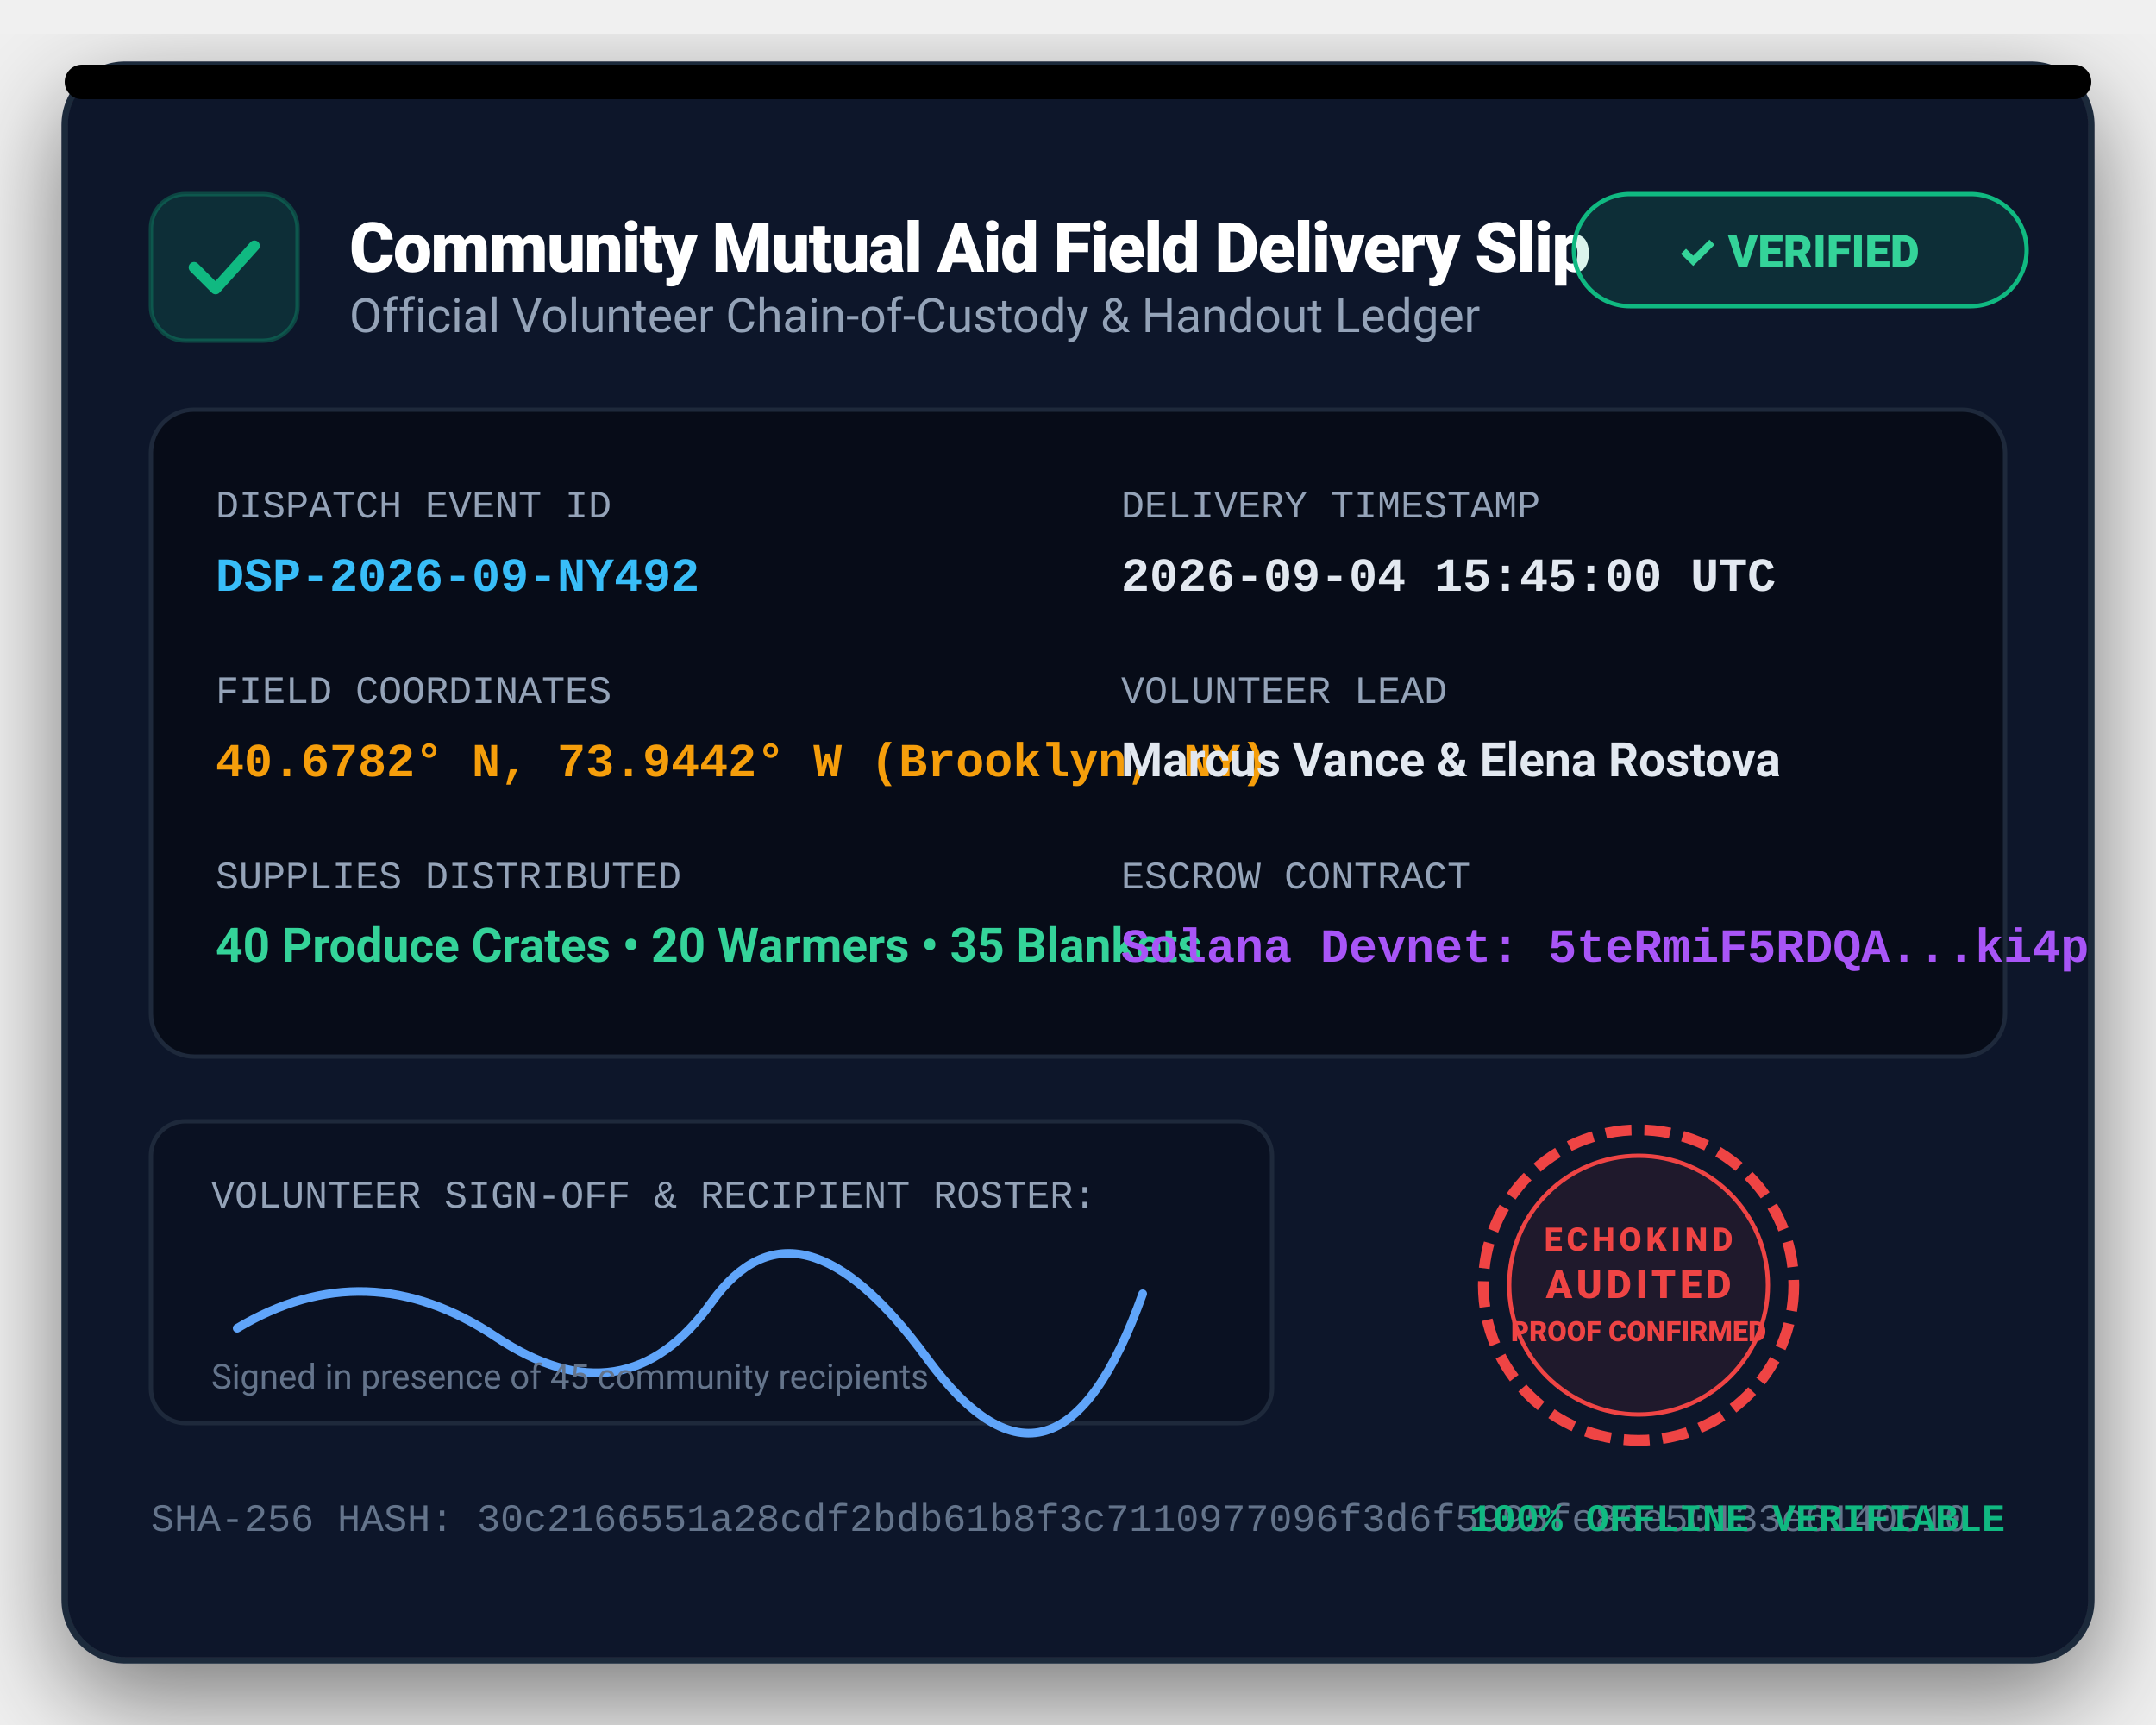
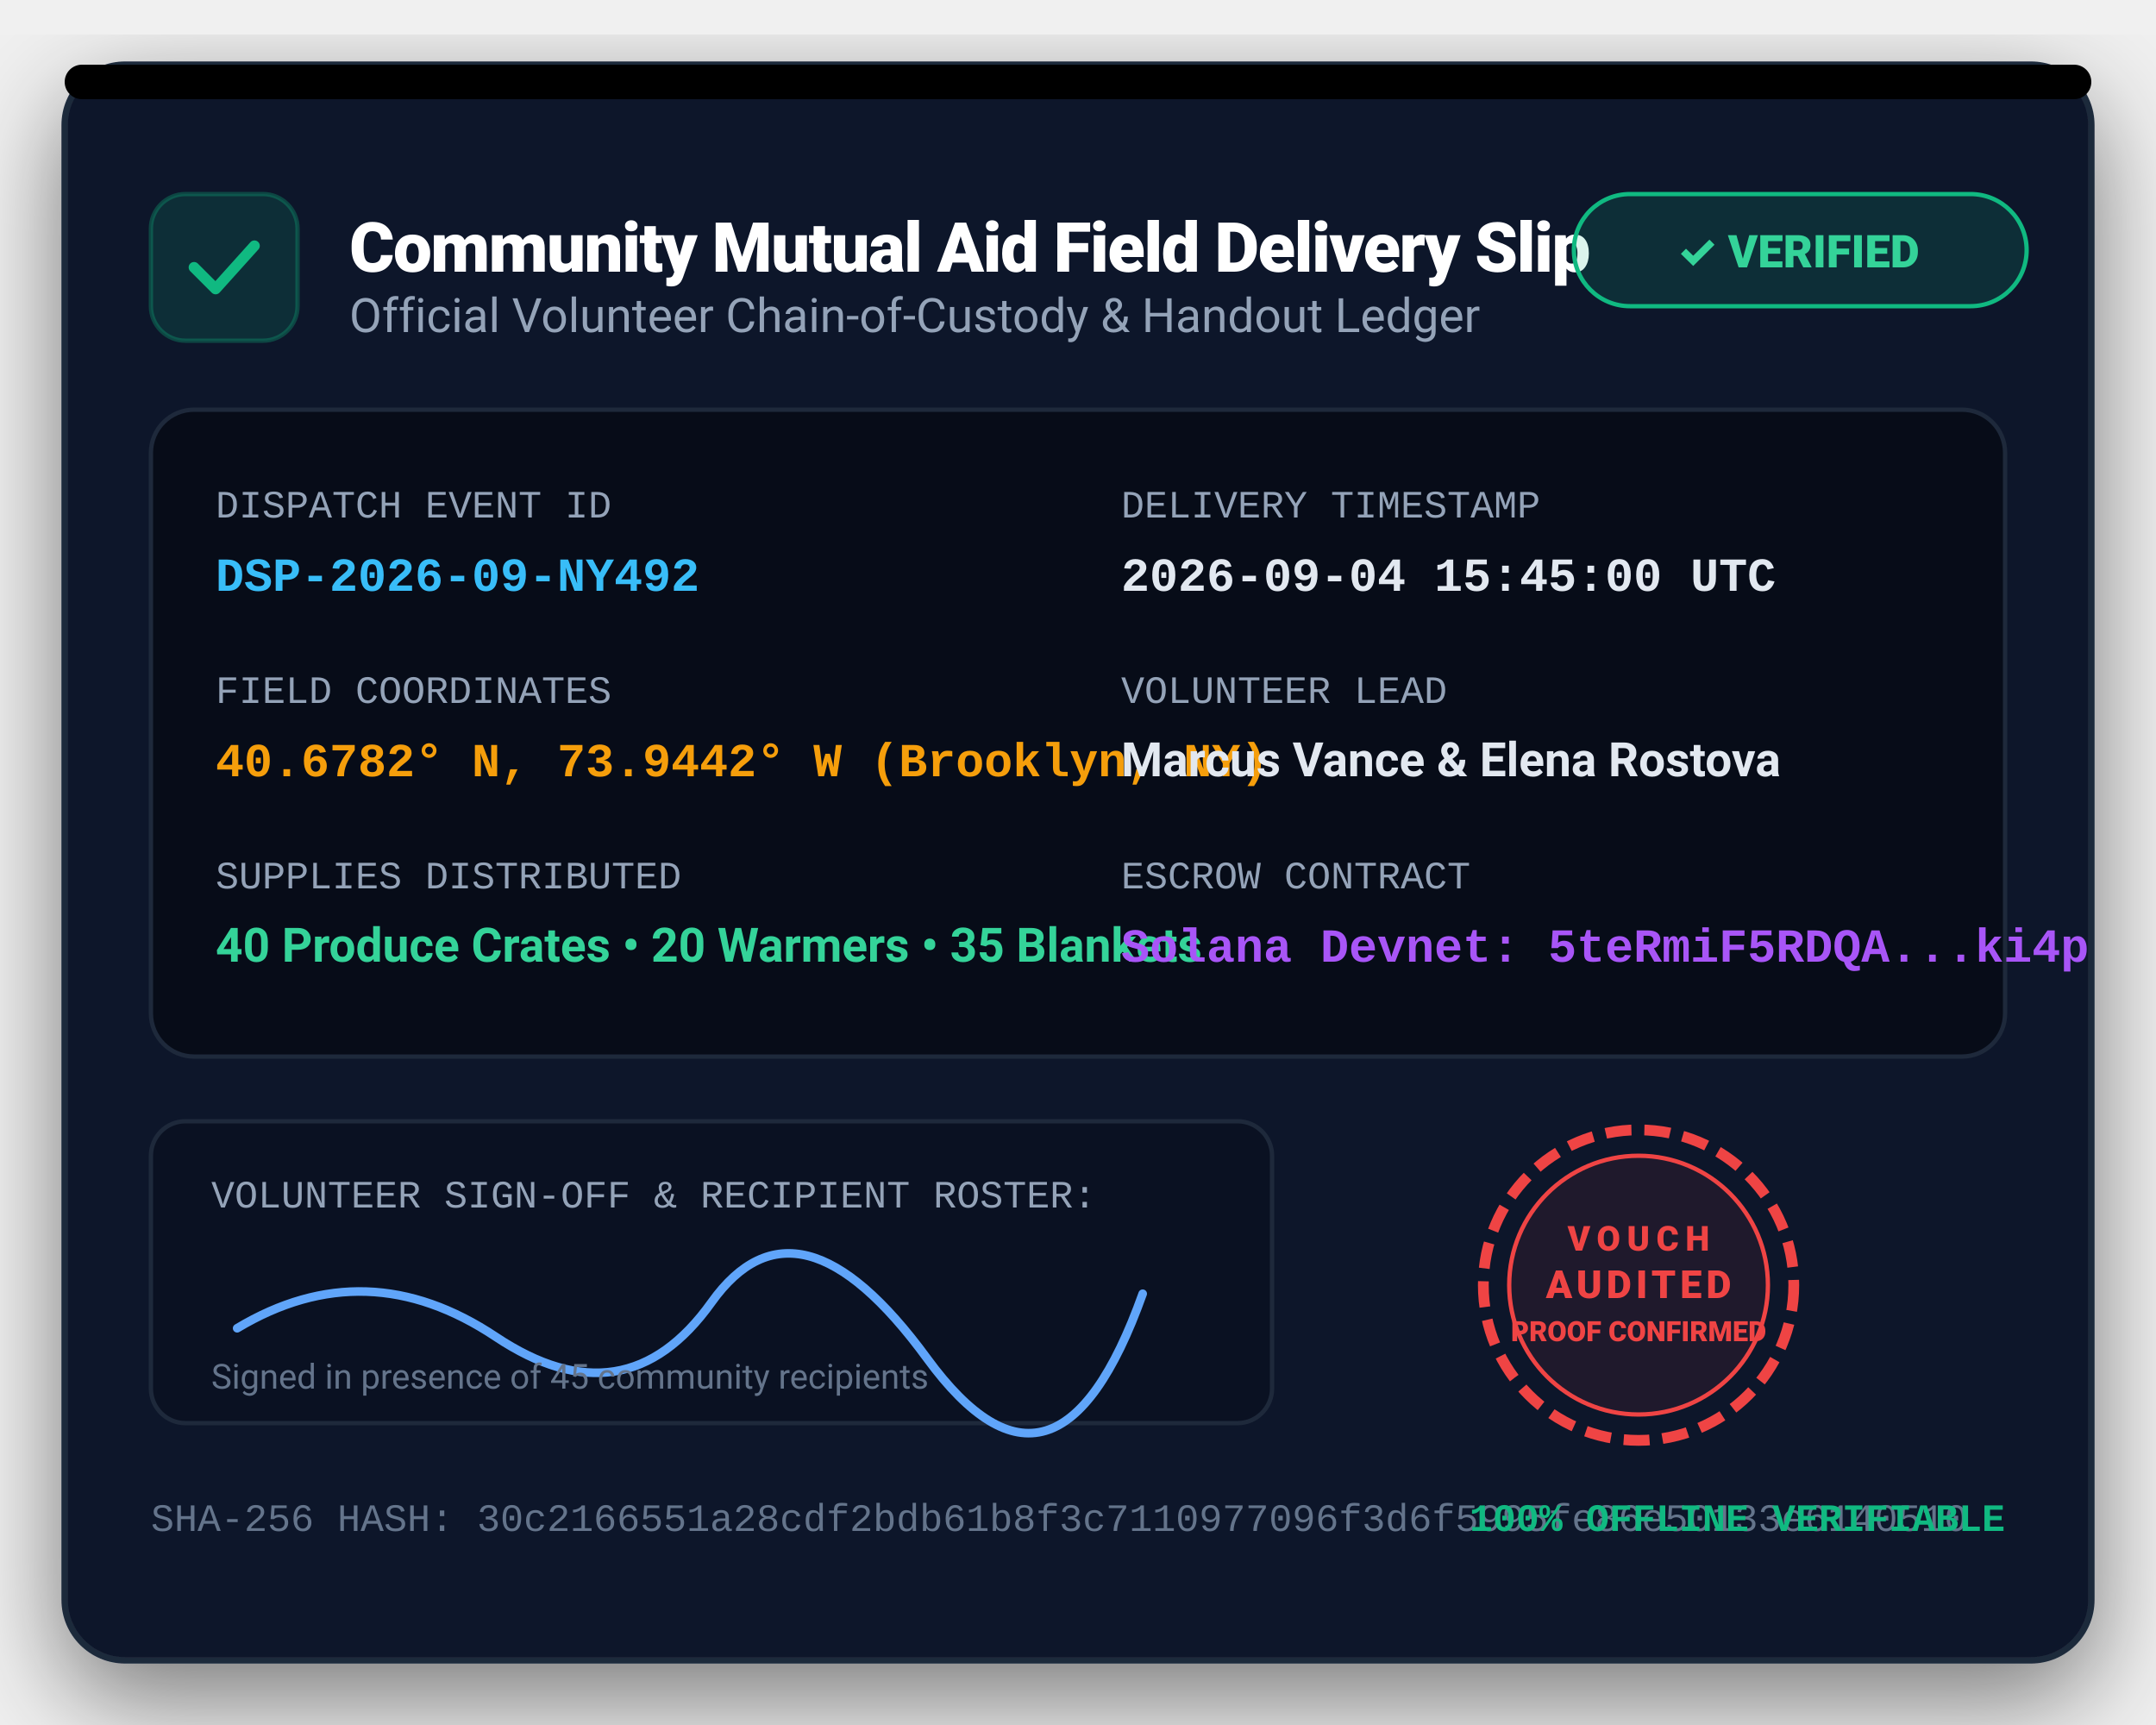
<svg xmlns="http://www.w3.org/2000/svg" viewBox="0 0 500 400" width="100%" height="100%" style="font-family: -apple-system, BlinkMacSystemFont, 'Segoe UI', Roboto, sans-serif; background: #0A0F1D;">
  <defs>
    <linearGradient id="headerGrad" x1="0%" y1="0%" x2="100%" y2="100%">
      <stop offset="0%" stopColor="#10B981" />
      <stop offset="100%" stopColor="#059669" />
    </linearGradient>
    <filter id="cardShadow" x="-5%" y="-5%" width="110%" height="110%">
      <feDropShadow dx="0" dy="8" stdDeviation="12" flood-color="#000000" flood-opacity="0.5" />
    </filter>
  </defs>
  <rect x="15" y="15" width="470" height="370" rx="14" fill="#0F172A" stroke="#1E293B" stroke-width="1.5" filter="url(#cardShadow)" />
  <rect x="15" y="15" width="470" height="8" rx="4" fill="url(#headerGrad)" />
  <g fill="#FFFFFF" transform="translate(35, 45)">
    <rect x="0" y="0" width="34" height="34" rx="8" fill="rgba(16, 185, 129, 0.15)" stroke="rgba(16, 185, 129, 0.3)" />
    <path d="M 10 17 L 15 22 L 24 12" fill="none" stroke="#10B981" stroke-width="2.5" stroke-linecap="round" stroke-linejoin="round" />
    <text x="46" y="18" font-size="16" font-weight="800" letter-spacing="-0.02em">Community Mutual Aid Field Delivery Slip</text>
    <text x="46" y="32" font-size="11" fill="#94A3B8">Official Volunteer Chain-of-Custody &amp; Handout Ledger</text>
  </g>
  <g transform="translate(365, 45)">
    <rect x="0" y="0" width="105" height="26" rx="13" fill="rgba(16, 185, 129, 0.15)" stroke="#10B981" stroke-width="1" />
    <text x="52" y="17" font-size="10.5" font-weight="800" fill="#34D399" text-anchor="middle">✓ VERIFIED</text>
  </g>
  <rect x="35" y="95" width="430" height="150" rx="10" fill="#070C18" stroke="#1E293B" stroke-width="1" />
  <g fill="#E2E8F0" font-size="11" transform="translate(50, 115)">
    <text x="0" y="5" fill="#94A3B8" font-size="9" text-transform="uppercase" font-family="'Courier New', monospace">DISPATCH EVENT ID</text>
    <text x="0" y="22" font-weight="700" font-family="'Courier New', monospace" fill="#38BDF8">DSP-2026-09-NY492</text>
    <text x="210" y="5" fill="#94A3B8" font-size="9" text-transform="uppercase" font-family="'Courier New', monospace">DELIVERY TIMESTAMP</text>
    <text x="210" y="22" font-weight="700" font-family="'Courier New', monospace">2026-09-04 15:45:00 UTC</text>
    <text x="0" y="48" fill="#94A3B8" font-size="9" text-transform="uppercase" font-family="'Courier New', monospace">FIELD COORDINATES</text>
    <text x="0" y="65" font-weight="700" font-family="'Courier New', monospace" fill="#F59E0B">40.6782° N, 73.9442° W (Brooklyn, NY)</text>
    <text x="210" y="48" fill="#94A3B8" font-size="9" text-transform="uppercase" font-family="'Courier New', monospace">VOLUNTEER LEAD</text>
    <text x="210" y="65" font-weight="700">Marcus Vance &amp; Elena Rostova</text>
    <text x="0" y="91" fill="#94A3B8" font-size="9" text-transform="uppercase" font-family="'Courier New', monospace">SUPPLIES DISTRIBUTED</text>
    <text x="0" y="108" font-weight="700" fill="#34D399">40 Produce Crates • 20 Warmers • 35 Blankets</text>
    <text x="210" y="91" fill="#94A3B8" font-size="9" text-transform="uppercase" font-family="'Courier New', monospace">ESCROW CONTRACT</text>
    <text x="210" y="108" font-weight="700" font-family="'Courier New', monospace" fill="#A855F7">Solana Devnet: 5teRmiF5RDQA...ki4p</text>
  </g>
  <g transform="translate(35, 260)">
    <rect x="0" y="0" width="260" height="70" rx="8" fill="#0A1122" stroke="#1E293B" />
    <text x="14" y="20" font-size="9" fill="#94A3B8" font-family="'Courier New', monospace">VOLUNTEER SIGN-OFF &amp; RECIPIENT ROSTER:</text>
    <path d="M 20 48 Q 50 30 80 50 T 130 42 T 180 55 T 230 40" fill="none" stroke="#60A5FA" stroke-width="2" stroke-linecap="round" />
    <text x="14" y="62" font-size="8" fill="#64748B">Signed in presence of 45 community recipients</text>
  </g>
  <g transform="translate(325, 258)">
    <circle cx="55" cy="40" r="36" fill="none" stroke="#EF4444" stroke-width="2.5" stroke-dasharray="6 3" />
    <circle cx="55" cy="40" r="30" fill="rgba(239, 68, 68, 0.08)" stroke="#EF4444" stroke-width="1" />
-     <text x="55" y="32" font-size="7.5" font-weight="900" fill="#EF4444" text-anchor="middle" letter-spacing="1">ECHOKIND</text>
+     <text x="55" y="32" font-size="8" font-weight="900" fill="#EF4444" text-anchor="middle" letter-spacing="1.5">VOUCH</text>
    <text x="55" y="43" font-size="9" font-weight="900" fill="#EF4444" text-anchor="middle" letter-spacing="1">AUDITED</text>
    <text x="55" y="53" font-size="6.5" font-weight="800" fill="#EF4444" text-anchor="middle">PROOF CONFIRMED</text>
  </g>
  <g transform="translate(35, 345)" font-family="'Courier New', monospace" font-size="9">
    <text x="0" y="10" fill="#64748B">SHA-256 HASH: 30c2166551a28cdf2bdb61b8f3c7110977096f3d6f5995fe86e50133e6140510</text>
    <text x="430" y="10" text-anchor="end" fill="#10B981" font-weight="700">100% OFFLINE VERIFIABLE</text>
  </g>
</svg>
